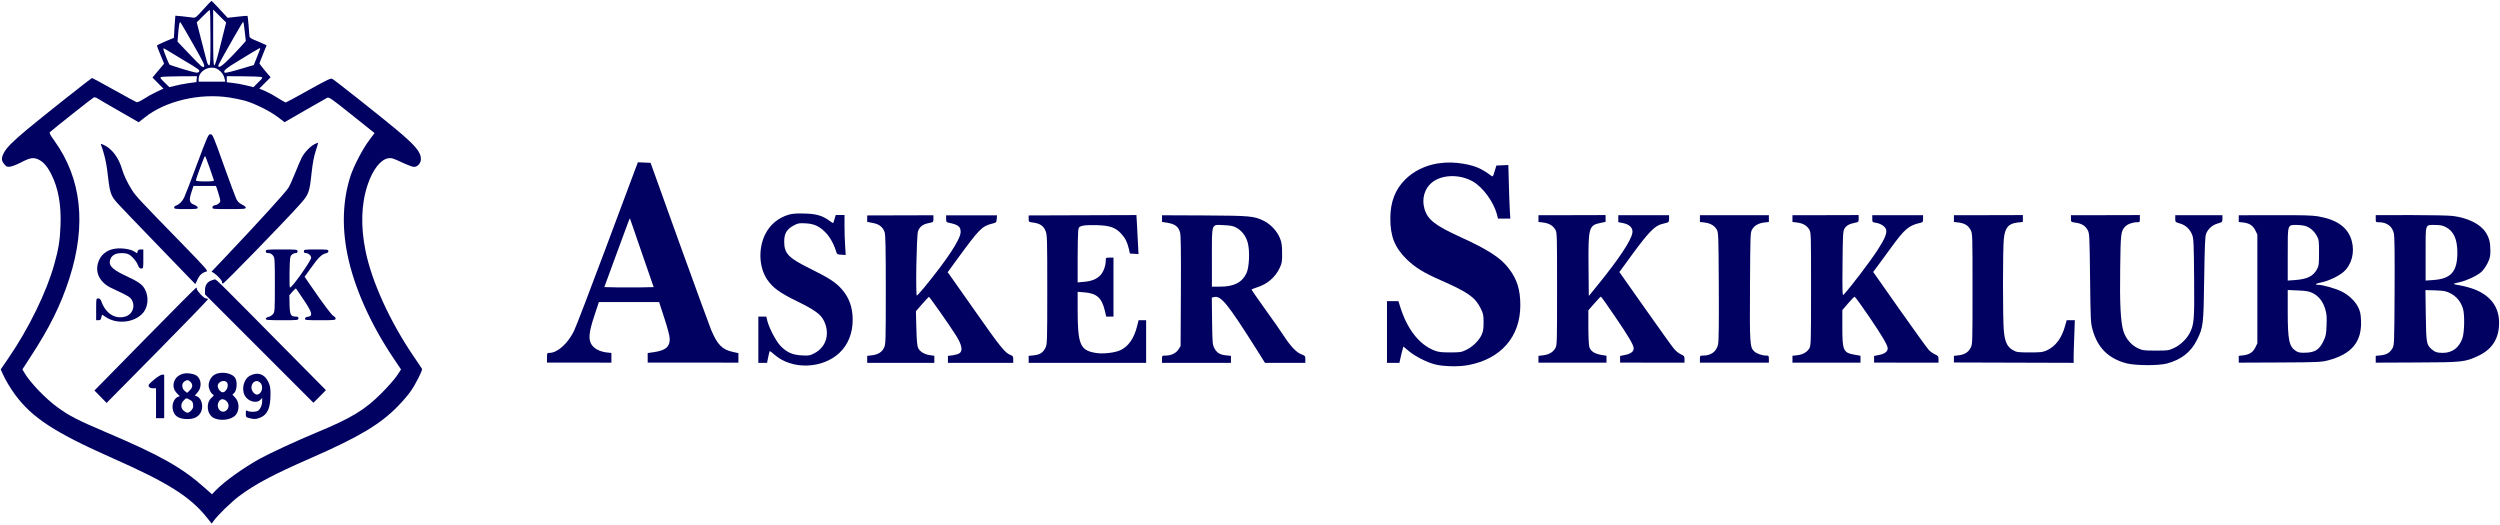
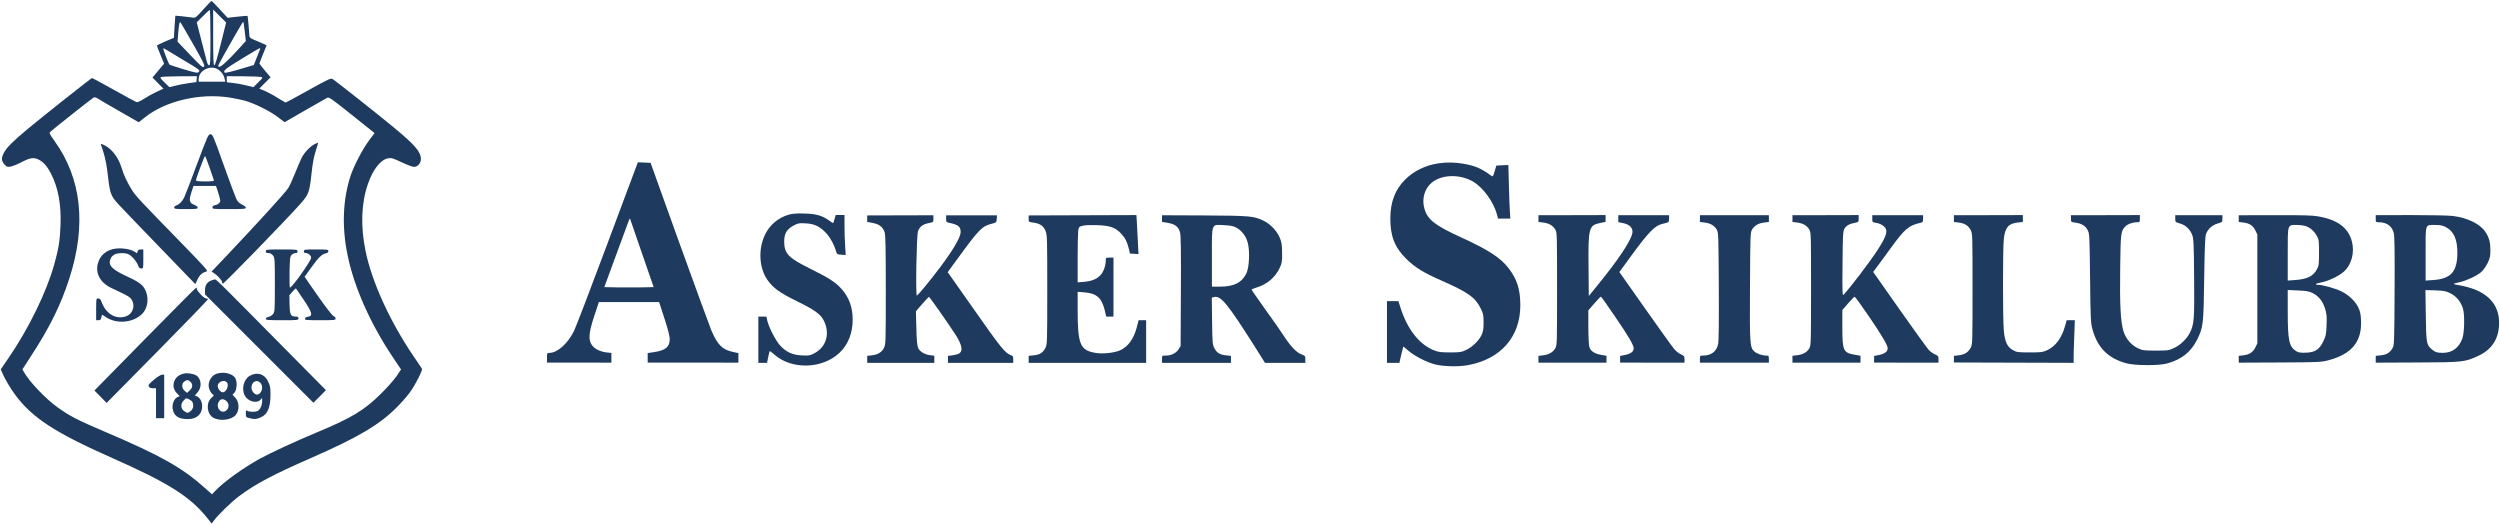
<svg xmlns="http://www.w3.org/2000/svg" version="1.0" width="2756pt" height="578pt" viewBox="0 0 2756 578" preserveAspectRatio="xMidYMid meet">
-   <g transform="translate(0,578) scale(0.1,-0.1)" fill="#010161" stroke="none">
+   <g transform="translate(0,578) scale(0.1,-0.1)" fill="#1e3a5f" stroke="none">
    <path d="M2241 5676 c-77 -87 -86 -94 -115 -90 -66 9 -191 23 -193 21 -1 -1 -5 -57 -9 -123 l-7 -121 -93 -39 c-52 -22 -94 -43 -94 -47 0 -5 18 -51 40 -104 l39 -95 -64 -76 -64 -77 60 -61 61 -61 -79 -37 c-43 -20 -106 -55 -140 -78 -37 -24 -69 -38 -78 -34 -9 3 -121 64 -250 136 -128 71 -236 130 -240 130 -9 0 -547 -426 -715 -566 -164 -137 -229 -203 -259 -262 -28 -55 -26 -84 6 -122 24 -29 31 -32 66 -27 22 3 74 23 116 45 101 53 137 59 192 35 55 -25 100 -75 144 -163 78 -154 111 -338 102 -567 -6 -161 -21 -258 -69 -428 -84 -303 -283 -710 -505 -1033 l-85 -124 18 -41 c28 -65 87 -166 139 -236 188 -256 440 -420 1074 -701 616 -272 858 -426 1043 -657 l52 -65 20 28 c42 61 195 209 281 274 178 133 376 238 780 415 542 237 778 377 976 582 47 48 107 118 133 155 58 82 137 238 128 252 -3 6 -47 72 -98 146 -258 382 -455 815 -524 1152 -56 275 -48 524 25 737 55 162 141 272 224 286 37 6 53 1 149 -44 59 -28 120 -51 135 -51 41 0 77 41 77 86 0 80 -63 154 -300 350 -169 140 -640 513 -673 532 -20 13 -41 3 -266 -122 -134 -75 -247 -136 -251 -136 -4 0 -46 24 -93 53 -47 30 -111 64 -142 77 l-57 23 63 63 62 62 -62 73 c-33 40 -61 76 -61 79 0 4 18 50 40 104 l39 97 -62 28 c-34 15 -77 33 -94 40 -18 8 -33 21 -33 30 -2 42 -18 223 -21 226 -2 2 -53 -2 -112 -9 l-108 -12 -86 93 c-47 51 -88 93 -92 93 -3 0 -44 -43 -90 -94z m79 -311 c0 -261 -2 -305 -15 -305 -8 0 -18 16 -24 38 -5 20 -33 127 -61 236 l-51 200 68 68 c37 37 71 68 75 68 5 0 8 -137 8 -305z m114 -69 c-38 -154 -63 -236 -71 -236 -10 0 -13 65 -13 307 l0 308 71 -72 72 -71 -59 -236z m-304 -4 c115 -203 131 -236 118 -248 -12 -13 -32 5 -152 131 l-139 146 7 87 c8 101 16 137 26 125 4 -4 67 -113 140 -241z m568 142 l12 -106 -69 -77 c-129 -141 -208 -214 -226 -207 -18 7 -30 -16 160 319 55 97 103 177 106 177 3 0 11 -48 17 -106z m-688 -309 c195 -116 200 -119 180 -139 -13 -13 -34 -9 -165 30 -82 25 -153 48 -157 52 -9 9 -68 160 -68 173 0 7 8 6 23 -3 12 -8 96 -59 187 -113z m857 113 c-3 -7 -19 -50 -37 -94 l-32 -81 -156 -46 c-86 -26 -160 -43 -164 -39 -21 22 3 42 182 151 107 66 199 120 204 120 4 1 6 -5 3 -11z m-458 -227 c35 -25 60 -61 67 -98 l7 -33 -147 0 -146 0 0 28 c0 98 137 163 219 103z m-241 -103 l-3 -33 -88 -12 c-49 -7 -116 -20 -149 -29 l-61 -15 -54 53 c-51 50 -53 53 -31 60 13 3 105 6 206 7 l183 1 -3 -32z m710 24 c22 -7 20 -10 -31 -60 l-53 -53 -85 21 c-46 11 -112 23 -146 26 l-63 7 0 33 0 34 178 -1 c97 -1 187 -4 200 -7z m-348 -227 c52 -8 129 -24 170 -35 104 -29 282 -117 366 -183 l71 -54 224 129 c123 71 234 134 246 140 20 10 48 -10 272 -189 l250 -200 -59 -79 c-72 -96 -168 -280 -205 -391 -86 -264 -98 -561 -34 -873 72 -354 252 -760 505 -1136 l85 -127 -47 -71 c-27 -39 -102 -125 -169 -191 -184 -185 -333 -275 -720 -435 -218 -91 -502 -222 -619 -286 -184 -102 -392 -251 -490 -352 l-39 -41 -81 72 c-251 224 -492 359 -1099 617 -305 130 -388 173 -519 267 -134 96 -308 277 -373 390 l-18 31 90 139 c208 318 333 569 428 865 190 590 134 1101 -166 1517 -49 68 -58 86 -47 96 37 34 470 377 482 381 8 3 25 -1 38 -9 13 -9 121 -72 240 -140 l217 -125 68 54 c227 181 604 270 933 219z" />
    <path d="M2171 3968 c-68 -183 -132 -349 -142 -368 -20 -41 -55 -75 -86 -85 -13 -3 -23 -14 -23 -23 0 -15 15 -17 130 -17 112 0 130 2 130 16 0 9 -16 22 -40 32 -53 20 -59 48 -30 137 l23 70 124 0 123 0 11 -27 c5 -15 17 -53 26 -85 15 -54 15 -59 -1 -77 -10 -11 -30 -21 -45 -23 -17 -2 -27 -10 -29 -23 -3 -19 3 -20 183 -20 159 0 185 2 185 15 0 9 -19 24 -42 35 -31 15 -48 32 -63 62 -11 23 -74 192 -140 377 -114 320 -121 336 -145 336 -24 0 -31 -17 -149 -332z m139 -35 c24 -71 45 -134 48 -140 3 -10 -20 -13 -97 -13 -70 0 -101 4 -101 12 0 18 93 268 100 268 3 0 26 -57 50 -127z" />
    <path d="M3470 4192 c-49 -24 -114 -92 -144 -150 -14 -28 -48 -108 -76 -178 -28 -70 -61 -142 -73 -158 -40 -59 -319 -365 -684 -751 l-161 -169 27 -17 c38 -24 92 -84 89 -99 -2 -7 2 -14 8 -17 12 -4 716 721 861 886 87 100 95 122 118 335 11 101 25 179 45 240 16 49 28 91 27 92 -1 2 -18 -5 -37 -14z" />
    <path d="M1112 4188 c30 -77 59 -194 68 -270 32 -278 36 -290 122 -386 28 -31 231 -243 451 -470 l400 -414 24 50 c24 52 52 76 97 88 24 6 7 26 -292 333 -443 454 -485 500 -524 561 -52 82 -94 169 -113 236 -35 119 -102 213 -185 258 -36 19 -51 24 -48 14z" />
    <path d="M1273 3039 c-99 -13 -169 -71 -194 -163 -30 -111 28 -215 151 -272 181 -85 202 -97 221 -127 45 -75 10 -165 -74 -188 -109 -29 -211 35 -258 164 -10 28 -19 37 -36 37 -23 0 -23 -1 -23 -120 l0 -120 25 0 c20 0 27 6 32 30 3 17 7 30 9 30 2 0 20 -11 40 -25 119 -81 305 -64 402 36 66 67 77 188 27 275 -30 51 -71 80 -216 147 -153 72 -191 118 -158 190 6 13 23 31 39 40 35 21 121 22 159 3 38 -20 86 -77 102 -120 10 -27 19 -36 36 -36 23 0 23 2 23 105 l0 105 -29 0 c-21 0 -30 -6 -34 -21 l-6 -21 -34 21 c-41 25 -133 39 -204 30z" />
    <path d="M2930 3010 c0 -15 7 -20 29 -20 20 0 36 -9 50 -26 20 -26 21 -38 21 -324 0 -281 -1 -299 -20 -322 -11 -14 -33 -28 -50 -31 -18 -4 -30 -13 -30 -22 0 -13 25 -15 180 -15 173 0 180 1 180 20 0 15 -7 20 -28 20 -57 0 -67 18 -70 132 l-2 103 34 40 c19 22 37 37 39 35 2 -3 38 -56 80 -118 100 -147 110 -187 50 -194 -17 -2 -29 -10 -31 -20 -3 -17 10 -18 167 -18 157 0 171 1 171 18 0 9 -10 22 -22 27 -21 9 -109 127 -264 352 l-56 82 72 100 c79 111 118 149 161 158 20 4 29 12 29 24 0 18 -10 19 -135 19 -128 0 -135 -1 -135 -20 0 -14 7 -20 23 -20 26 0 57 -28 57 -51 0 -33 -209 -329 -233 -329 -5 0 -7 76 -5 169 3 149 5 171 22 190 11 12 30 21 43 21 16 0 23 6 23 20 0 19 -7 20 -175 20 -168 0 -175 -1 -175 -20z" />
    <path d="M2324 2686 c-44 -19 -64 -53 -64 -106 l0 -45 598 -598 597 -597 69 69 69 70 -473 478 c-713 721 -735 743 -751 743 -8 -1 -28 -7 -45 -14z" />
    <path d="M1598 2042 l-557 -567 67 -68 67 -69 562 569 c308 312 559 571 556 576 -2 4 -12 7 -22 7 -22 0 -101 83 -101 105 0 8 -3 15 -7 14 -5 0 -259 -256 -565 -567z" />
    <path d="M2023 1661 c-50 -13 -83 -39 -100 -79 -20 -49 -11 -98 27 -137 l31 -32 -26 -11 c-34 -16 -59 -75 -52 -125 11 -80 62 -117 164 -117 71 0 119 24 145 71 34 63 14 154 -38 178 l-26 11 31 36 c50 56 41 152 -17 186 -35 20 -98 29 -139 19z m77 -91 c28 -28 25 -62 -8 -93 l-29 -28 -26 21 c-35 28 -37 82 -5 104 30 21 44 20 68 -4z m-11 -195 c32 -16 41 -33 41 -75 0 -29 -38 -70 -65 -70 -7 0 -24 9 -39 21 -35 28 -36 80 -1 114 28 29 28 29 64 10z" />
    <path d="M2370 1652 c-40 -21 -70 -72 -70 -120 0 -38 23 -87 47 -100 14 -8 12 -13 -17 -39 -61 -55 -50 -175 20 -217 73 -43 205 -26 250 31 44 56 38 148 -13 196 -21 20 -28 32 -19 34 38 14 55 119 27 172 -30 58 -152 81 -225 43z m128 -84 c37 -37 -12 -132 -57 -109 -23 13 -41 41 -41 67 0 43 68 72 98 42z m-1 -210 c29 -27 30 -71 3 -98 -57 -57 -132 29 -84 98 19 28 51 28 81 0z" />
    <path d="M2757 1639 c-69 -36 -98 -145 -59 -219 34 -65 131 -92 172 -48 l20 22 0 -38 c0 -43 -22 -91 -49 -106 -25 -13 -87 -13 -112 0 -17 10 -19 7 -19 -29 0 -38 2 -41 38 -50 53 -15 81 -13 129 9 74 33 105 109 105 252 0 75 -4 96 -26 142 -41 84 -117 108 -199 65z m113 -79 c41 -41 14 -130 -39 -130 -11 0 -29 12 -40 26 -54 69 19 164 79 104z" />
    <path d="M1697 1594 c-56 -48 -65 -59 -56 -75 7 -13 21 -19 44 -19 l35 0 0 -165 0 -165 45 0 45 0 0 240 0 240 -23 0 c-13 0 -51 -24 -90 -56z" />
    <path d="M7010 3933 c-12 -32 -161 -431 -332 -888 -170 -456 -328 -867 -350 -913 -68 -139 -183 -242 -270 -242 -27 0 -28 -2 -28 -54 l0 -53 355 0 355 -1 0 54 0 53 -55 6 c-72 9 -134 41 -162 84 -39 58 -32 136 28 317 l51 154 332 0 332 0 58 -178 c37 -113 59 -197 59 -228 1 -88 -45 -127 -174 -146 l-69 -10 0 -53 0 -52 500 0 500 -1 0 53 0 52 -59 13 c-118 25 -171 78 -240 240 -17 41 -175 473 -351 960 l-318 885 -70 3 -70 3 -22 -58z m68 -948 l128 -370 -138 -3 c-77 -1 -199 -1 -273 0 l-133 3 134 365 c158 431 145 397 151 385 2 -5 61 -176 131 -380z" />
    <path d="M15855 3979 c-140 -21 -272 -85 -365 -179 -110 -110 -162 -246 -163 -425 -1 -198 48 -323 177 -450 96 -94 188 -151 391 -240 288 -127 369 -184 427 -303 30 -60 33 -75 33 -157 0 -71 -5 -100 -22 -137 -29 -63 -102 -134 -171 -166 -52 -25 -68 -27 -177 -27 -101 0 -129 4 -177 23 -162 65 -293 231 -369 470 l-23 72 -63 0 -63 0 0 -340 0 -340 68 0 69 0 12 53 c6 30 16 70 22 90 l10 37 62 -52 c69 -57 190 -119 282 -144 95 -25 264 -29 370 -9 361 67 575 313 575 659 0 173 -35 285 -126 405 -88 117 -225 207 -533 347 -280 128 -363 192 -398 313 -31 107 0 220 79 286 109 92 307 98 454 15 112 -65 228 -223 266 -362 l12 -48 68 0 68 0 -5 78 c-3 42 -8 175 -11 295 l-6 218 -66 -3 -66 -3 -19 -63 c-19 -62 -19 -63 -41 -47 -107 79 -173 107 -303 130 -93 16 -184 18 -278 4z" />
    <path d="M8700 3415 c-118 -33 -213 -112 -265 -219 -78 -159 -68 -366 24 -500 62 -89 135 -143 327 -237 191 -93 260 -143 294 -210 73 -142 31 -293 -100 -362 -51 -27 -61 -29 -140 -25 -103 5 -168 34 -237 106 -48 51 -124 195 -144 275 l-11 47 -44 0 -44 0 0 -255 0 -255 48 0 48 0 13 65 c7 36 15 65 18 65 3 0 26 -18 51 -40 191 -168 528 -158 717 21 94 89 145 216 145 364 0 139 -40 248 -125 342 -63 71 -139 120 -343 221 -241 119 -286 166 -287 298 0 89 27 136 104 178 47 25 60 28 129 24 95 -4 154 -31 221 -99 48 -48 94 -130 116 -204 12 -39 14 -40 60 -43 l48 -3 -6 98 c-4 54 -7 153 -7 221 l0 122 -49 0 -48 0 -13 -45 c-7 -25 -14 -45 -16 -45 -2 0 -23 13 -45 30 -74 53 -142 73 -269 76 -82 3 -131 -1 -170 -11z" />
    <path d="M9560 3369 l0 -35 62 -12 c70 -13 110 -44 130 -101 10 -28 13 -176 13 -636 0 -580 -1 -601 -20 -640 -24 -48 -66 -74 -134 -82 l-51 -6 0 -38 0 -39 370 0 370 0 0 39 0 39 -50 7 c-59 8 -110 39 -129 80 -10 22 -16 83 -19 217 l-5 187 68 78 c38 43 71 79 75 81 6 2 211 -289 294 -418 70 -109 84 -178 42 -205 -13 -9 -47 -18 -75 -22 l-51 -6 0 -38 0 -39 360 0 360 0 0 38 c0 34 -4 39 -33 50 -56 20 -116 95 -387 482 -145 206 -272 387 -283 402 l-20 27 108 148 c239 327 271 359 376 386 53 13 54 14 57 53 l3 40 -281 0 -280 0 0 -38 c0 -33 3 -38 28 -43 106 -22 132 -42 132 -103 0 -77 -147 -301 -398 -607 -41 -49 -79 -92 -84 -94 -16 -5 -4 664 12 709 18 50 51 77 115 90 55 11 55 11 55 49 l0 38 -365 -1 -365 -1 0 -36z" />
    <path d="M11340 3369 c0 -36 0 -36 52 -43 74 -10 113 -37 135 -94 17 -44 18 -91 18 -647 0 -580 -1 -601 -20 -639 -27 -54 -61 -76 -128 -83 l-57 -6 0 -38 0 -39 648 0 647 0 0 235 0 235 -41 0 -42 0 -17 -67 c-33 -132 -95 -222 -183 -263 -60 -29 -192 -44 -270 -31 -176 28 -202 91 -202 485 l0 189 74 -6 c134 -10 191 -60 224 -195 l17 -72 40 0 40 0 0 325 0 325 -42 0 c-42 0 -43 -1 -43 -33 0 -58 -28 -131 -62 -164 -44 -43 -97 -63 -179 -70 l-69 -6 0 260 c0 143 3 281 6 307 6 44 9 46 48 57 24 7 90 9 161 7 144 -5 202 -26 266 -95 44 -48 66 -92 84 -168 l11 -50 48 -3 47 -3 -6 113 c-3 62 -8 159 -11 215 l-6 102 -594 -2 -594 -2 0 -36z" />
    <path d="M12810 3371 l0 -37 66 -11 c79 -14 116 -43 133 -106 9 -30 11 -213 9 -647 l-3 -605 -23 -36 c-26 -42 -81 -69 -142 -69 -40 0 -40 0 -40 -40 l0 -40 380 0 380 0 0 39 0 38 -57 6 c-67 7 -101 29 -128 83 -18 35 -20 63 -23 296 l-3 257 24 6 c76 19 147 -68 463 -567 l99 -158 223 0 222 0 0 39 c0 36 -2 39 -44 55 -55 21 -118 88 -194 204 -31 48 -124 182 -207 296 -82 115 -149 211 -148 214 1 3 27 13 57 23 116 35 205 112 254 217 24 51 27 68 26 162 0 84 -5 117 -23 162 -29 76 -103 156 -176 192 -112 55 -148 58 -657 61 l-468 2 0 -36z m816 -99 c62 -32 109 -93 129 -167 25 -92 17 -271 -14 -337 -50 -104 -138 -148 -293 -148 l-88 0 0 318 c0 391 -9 366 129 360 73 -3 106 -9 137 -26z" />
    <path d="M16960 3370 l0 -37 51 -6 c64 -8 108 -33 134 -77 20 -34 20 -49 20 -655 0 -606 0 -621 -20 -655 -26 -44 -70 -69 -134 -77 l-51 -6 0 -37 0 -38 375 0 375 0 0 38 0 38 -60 10 c-76 14 -116 42 -130 90 -5 20 -10 119 -10 219 l0 182 66 76 c36 41 68 75 72 75 4 0 76 -101 159 -224 144 -210 203 -311 203 -346 0 -35 -31 -59 -90 -72 l-60 -12 0 -37 0 -36 355 -1 355 0 0 37 c0 34 -4 39 -40 55 -22 10 -56 36 -75 60 -20 23 -163 223 -319 444 l-284 403 149 204 c170 232 242 305 315 324 27 7 57 15 67 18 12 3 17 15 17 43 l0 38 -280 0 -280 0 0 -38 0 -39 55 -11 c72 -15 110 -56 100 -109 -16 -87 -151 -289 -379 -570 l-101 -124 -3 319 c-4 433 3 460 129 486 l59 12 0 37 0 38 -370 -1 -370 0 0 -38z" />
    <path d="M18740 3370 l0 -37 51 -6 c64 -8 108 -33 134 -77 19 -34 20 -53 23 -625 2 -404 0 -606 -8 -641 -17 -80 -77 -124 -167 -124 -32 0 -33 -2 -33 -39 l0 -39 380 0 380 0 0 39 c0 36 -2 39 -27 39 -48 0 -107 21 -135 47 -47 45 -50 80 -46 718 3 572 4 591 23 625 26 44 70 69 134 77 l51 6 0 38 0 37 -380 0 -380 0 0 -38z" />
    <path d="M19760 3370 l0 -37 51 -6 c64 -8 108 -33 134 -77 20 -34 20 -49 20 -655 0 -578 -1 -622 -18 -653 -24 -43 -69 -70 -134 -78 l-53 -6 0 -38 0 -38 375 0 375 0 0 38 0 38 -61 11 c-129 22 -139 44 -139 301 l0 192 63 73 c34 40 67 74 72 74 6 0 78 -99 160 -220 142 -208 205 -315 205 -349 0 -35 -31 -59 -90 -72 l-60 -12 0 -37 0 -36 355 -1 355 0 0 37 c0 33 -4 39 -38 54 -21 9 -52 31 -69 49 -17 18 -162 219 -322 446 l-291 414 53 71 c30 40 96 130 148 202 147 202 193 241 322 269 24 6 27 11 27 45 l0 39 -280 0 -280 0 0 -39 c0 -37 1 -39 39 -45 53 -8 99 -38 112 -70 15 -40 -11 -104 -91 -228 -88 -135 -297 -409 -377 -496 -12 -13 -14 36 -11 340 3 321 5 358 21 388 19 35 55 55 120 67 35 7 37 9 37 45 l0 39 -365 -1 -365 0 0 -38z" />
    <path d="M21540 3370 l0 -37 51 -6 c67 -8 107 -33 133 -82 21 -39 21 -50 21 -650 0 -600 0 -611 -21 -650 -26 -49 -66 -74 -133 -82 l-51 -6 0 -37 0 -36 660 -2 660 -2 0 68 c0 38 3 144 7 235 l6 167 -45 0 -45 0 -17 -61 c-37 -136 -105 -227 -201 -271 -45 -21 -65 -23 -190 -23 -131 0 -143 2 -184 25 -64 36 -90 92 -101 217 -12 131 -12 895 0 1008 13 126 51 171 153 182 l57 6 0 38 0 38 -380 -1 -380 0 0 -38z" />
    <path d="M22830 3370 c0 -37 1 -37 46 -44 71 -9 112 -34 137 -80 22 -40 22 -51 28 -531 5 -461 7 -495 27 -568 56 -202 175 -320 377 -373 99 -25 353 -26 445 -1 158 43 264 127 330 261 69 139 72 165 79 676 5 340 10 464 20 490 21 56 69 99 128 116 52 15 53 16 53 54 l0 38 -260 0 -260 0 0 -38 c0 -38 1 -39 53 -54 62 -18 109 -62 134 -126 15 -40 18 -94 21 -476 4 -462 0 -511 -49 -606 -34 -66 -103 -132 -172 -164 -59 -28 -69 -29 -202 -29 -126 0 -145 2 -193 24 -75 34 -136 105 -163 189 -31 102 -42 295 -36 697 5 381 7 406 54 456 26 28 82 49 132 49 29 0 31 2 31 39 l0 40 -380 -1 -380 0 0 -38z" />
    <path d="M24680 3370 l0 -37 50 -6 c68 -8 106 -33 133 -87 l22 -45 0 -600 0 -600 -22 -45 c-27 -54 -65 -79 -133 -87 l-50 -6 0 -37 0 -38 453 2 c427 2 457 4 534 24 258 68 371 205 361 437 -3 74 -9 102 -31 147 -34 70 -110 141 -190 178 -67 32 -203 70 -249 70 -49 0 -31 15 33 27 78 15 195 71 247 118 87 78 122 213 88 338 -40 148 -159 235 -371 272 -65 11 -173 14 -480 13 l-395 -1 0 -37z m748 -86 c47 -19 88 -58 115 -109 20 -36 22 -56 22 -180 0 -126 -2 -144 -22 -182 -42 -78 -107 -110 -240 -120 l-83 -6 0 288 c0 341 -5 325 102 325 39 0 84 -7 106 -16z m65 -734 c66 -32 113 -90 139 -173 17 -57 20 -87 16 -182 -4 -102 -7 -119 -36 -178 -45 -92 -90 -121 -191 -125 -62 -2 -82 1 -108 17 -78 49 -93 117 -93 435 l0 239 113 -5 c90 -4 122 -9 160 -28z" />
    <path d="M26190 3369 c0 -37 1 -39 33 -39 90 0 150 -44 167 -124 8 -35 10 -237 8 -641 -3 -569 -4 -591 -23 -624 -30 -50 -64 -71 -128 -78 l-57 -6 0 -37 0 -38 453 2 c502 2 528 4 673 71 156 71 234 192 234 366 0 174 -92 299 -273 370 -43 16 -112 35 -153 42 -41 6 -74 14 -74 17 0 3 28 12 63 19 73 15 187 67 239 111 21 17 51 60 70 97 28 58 32 77 32 142 0 91 -14 142 -54 203 -59 89 -193 155 -357 177 -44 6 -246 10 -465 10 l-388 -1 0 -39z m770 -91 c90 -46 130 -134 130 -286 -1 -207 -70 -285 -264 -299 l-86 -6 0 296 c0 341 -8 316 105 317 54 0 81 -5 115 -22z m56 -733 c65 -33 114 -94 136 -168 20 -66 16 -261 -6 -325 -36 -105 -112 -162 -216 -162 -64 0 -90 9 -128 44 -52 47 -56 70 -60 370 l-4 278 110 -3 c97 -4 115 -7 168 -34z" />
  </g>
</svg>
